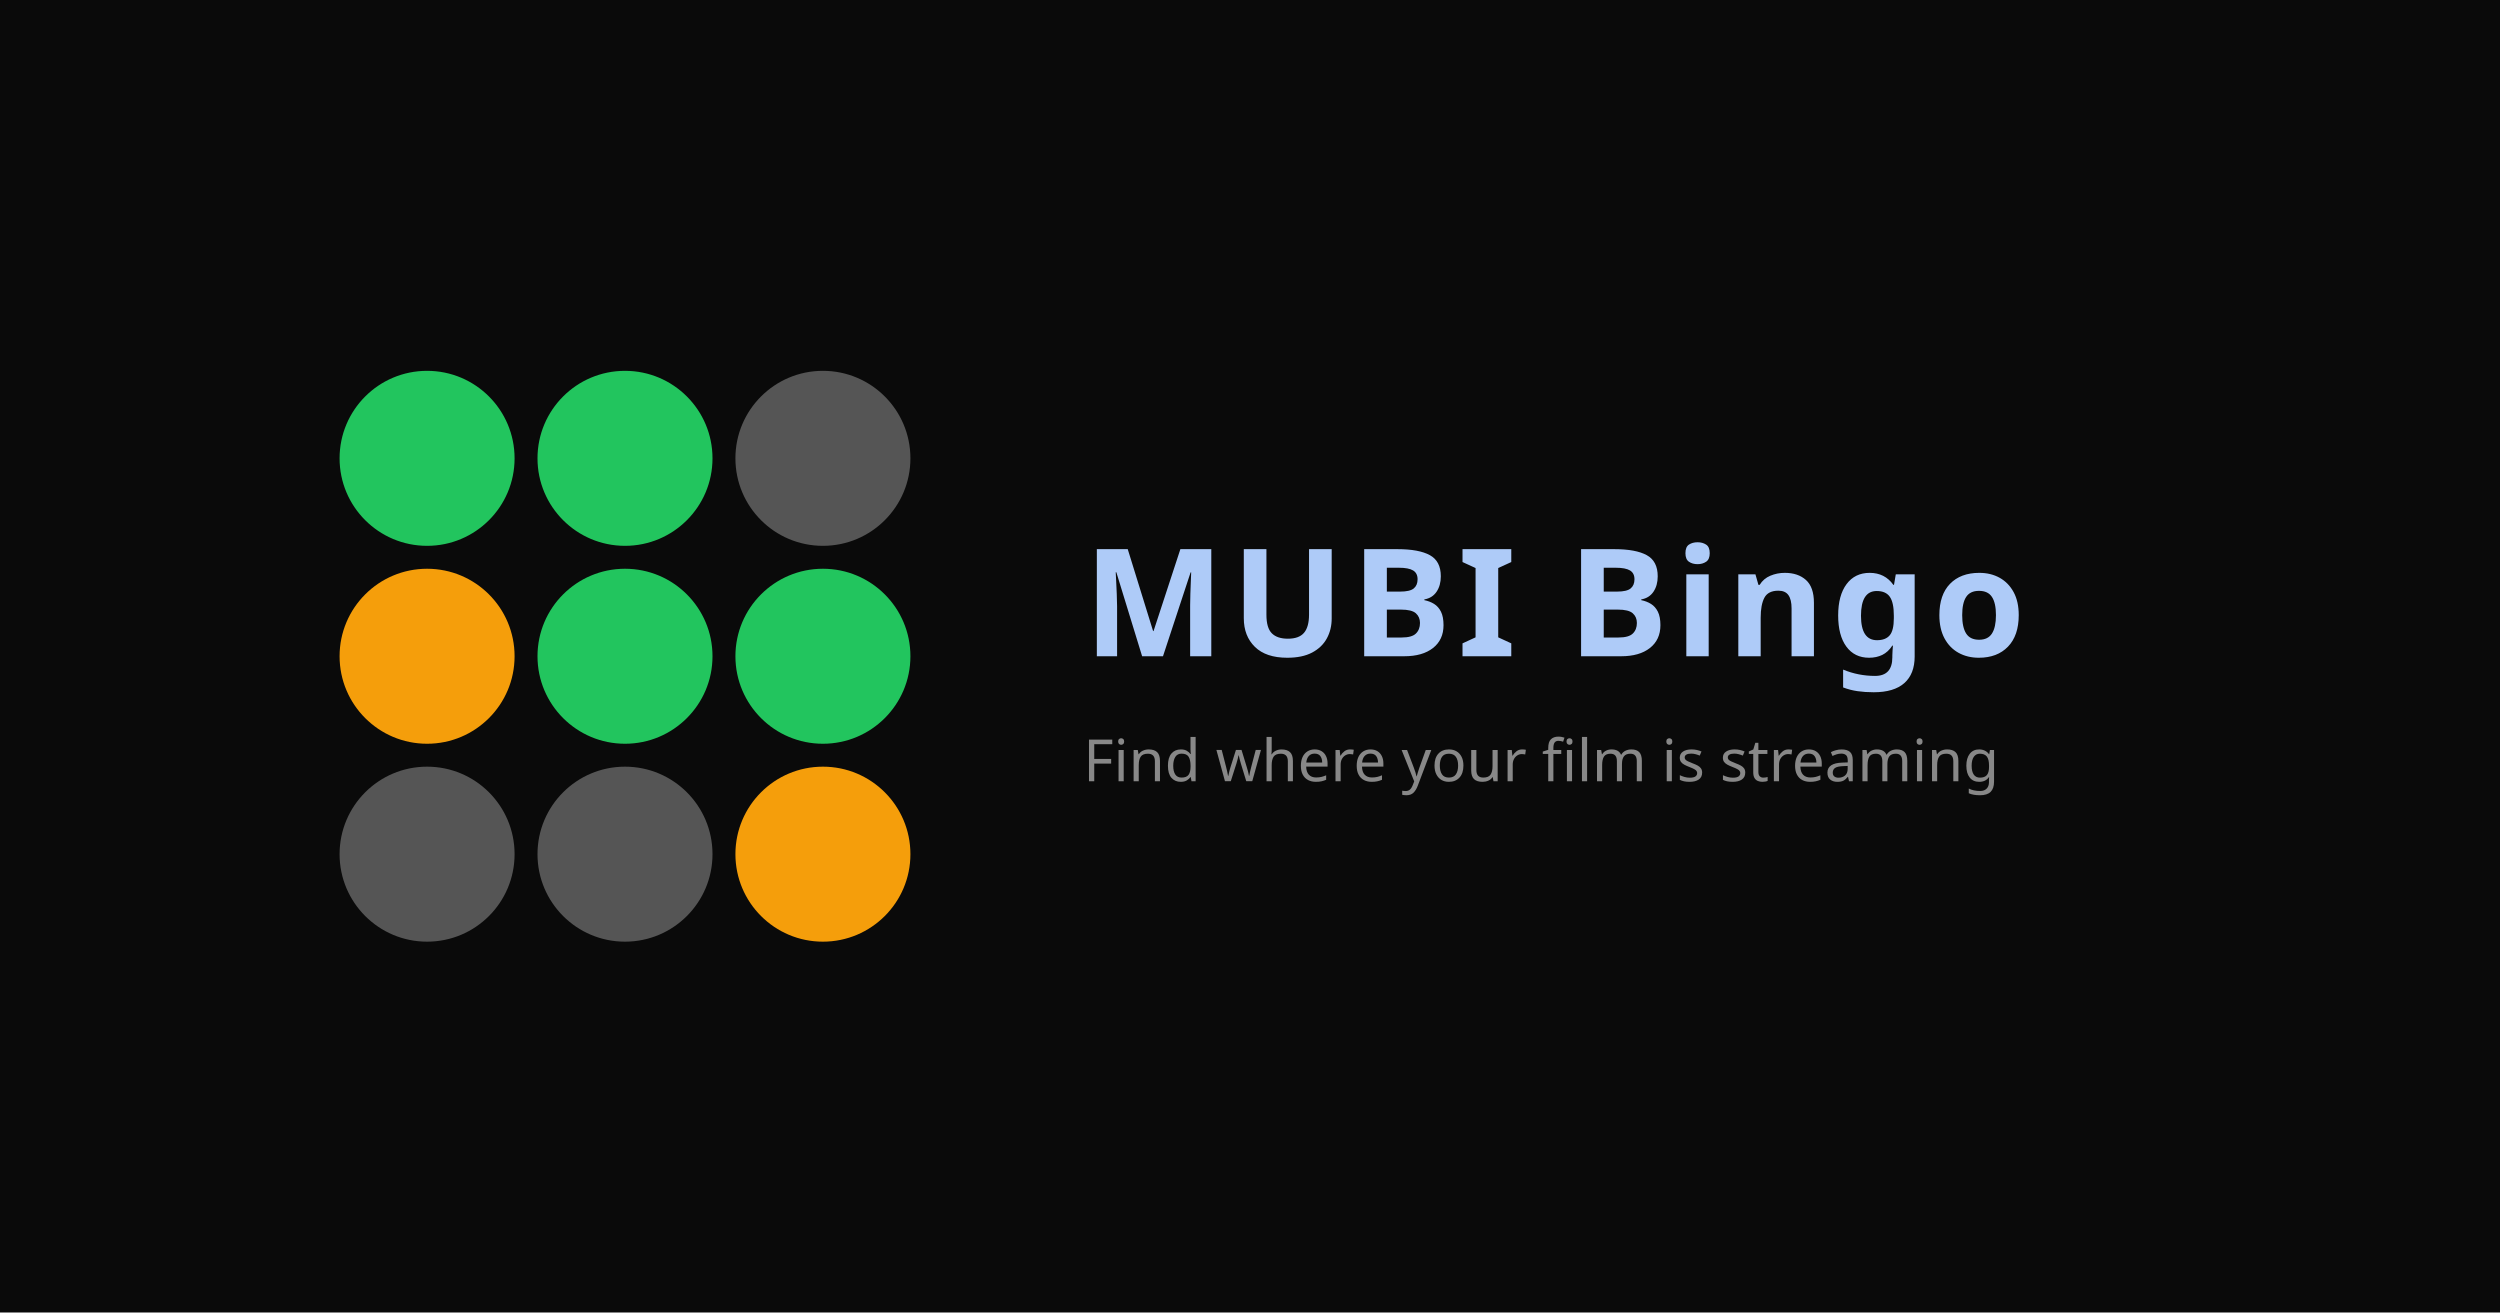
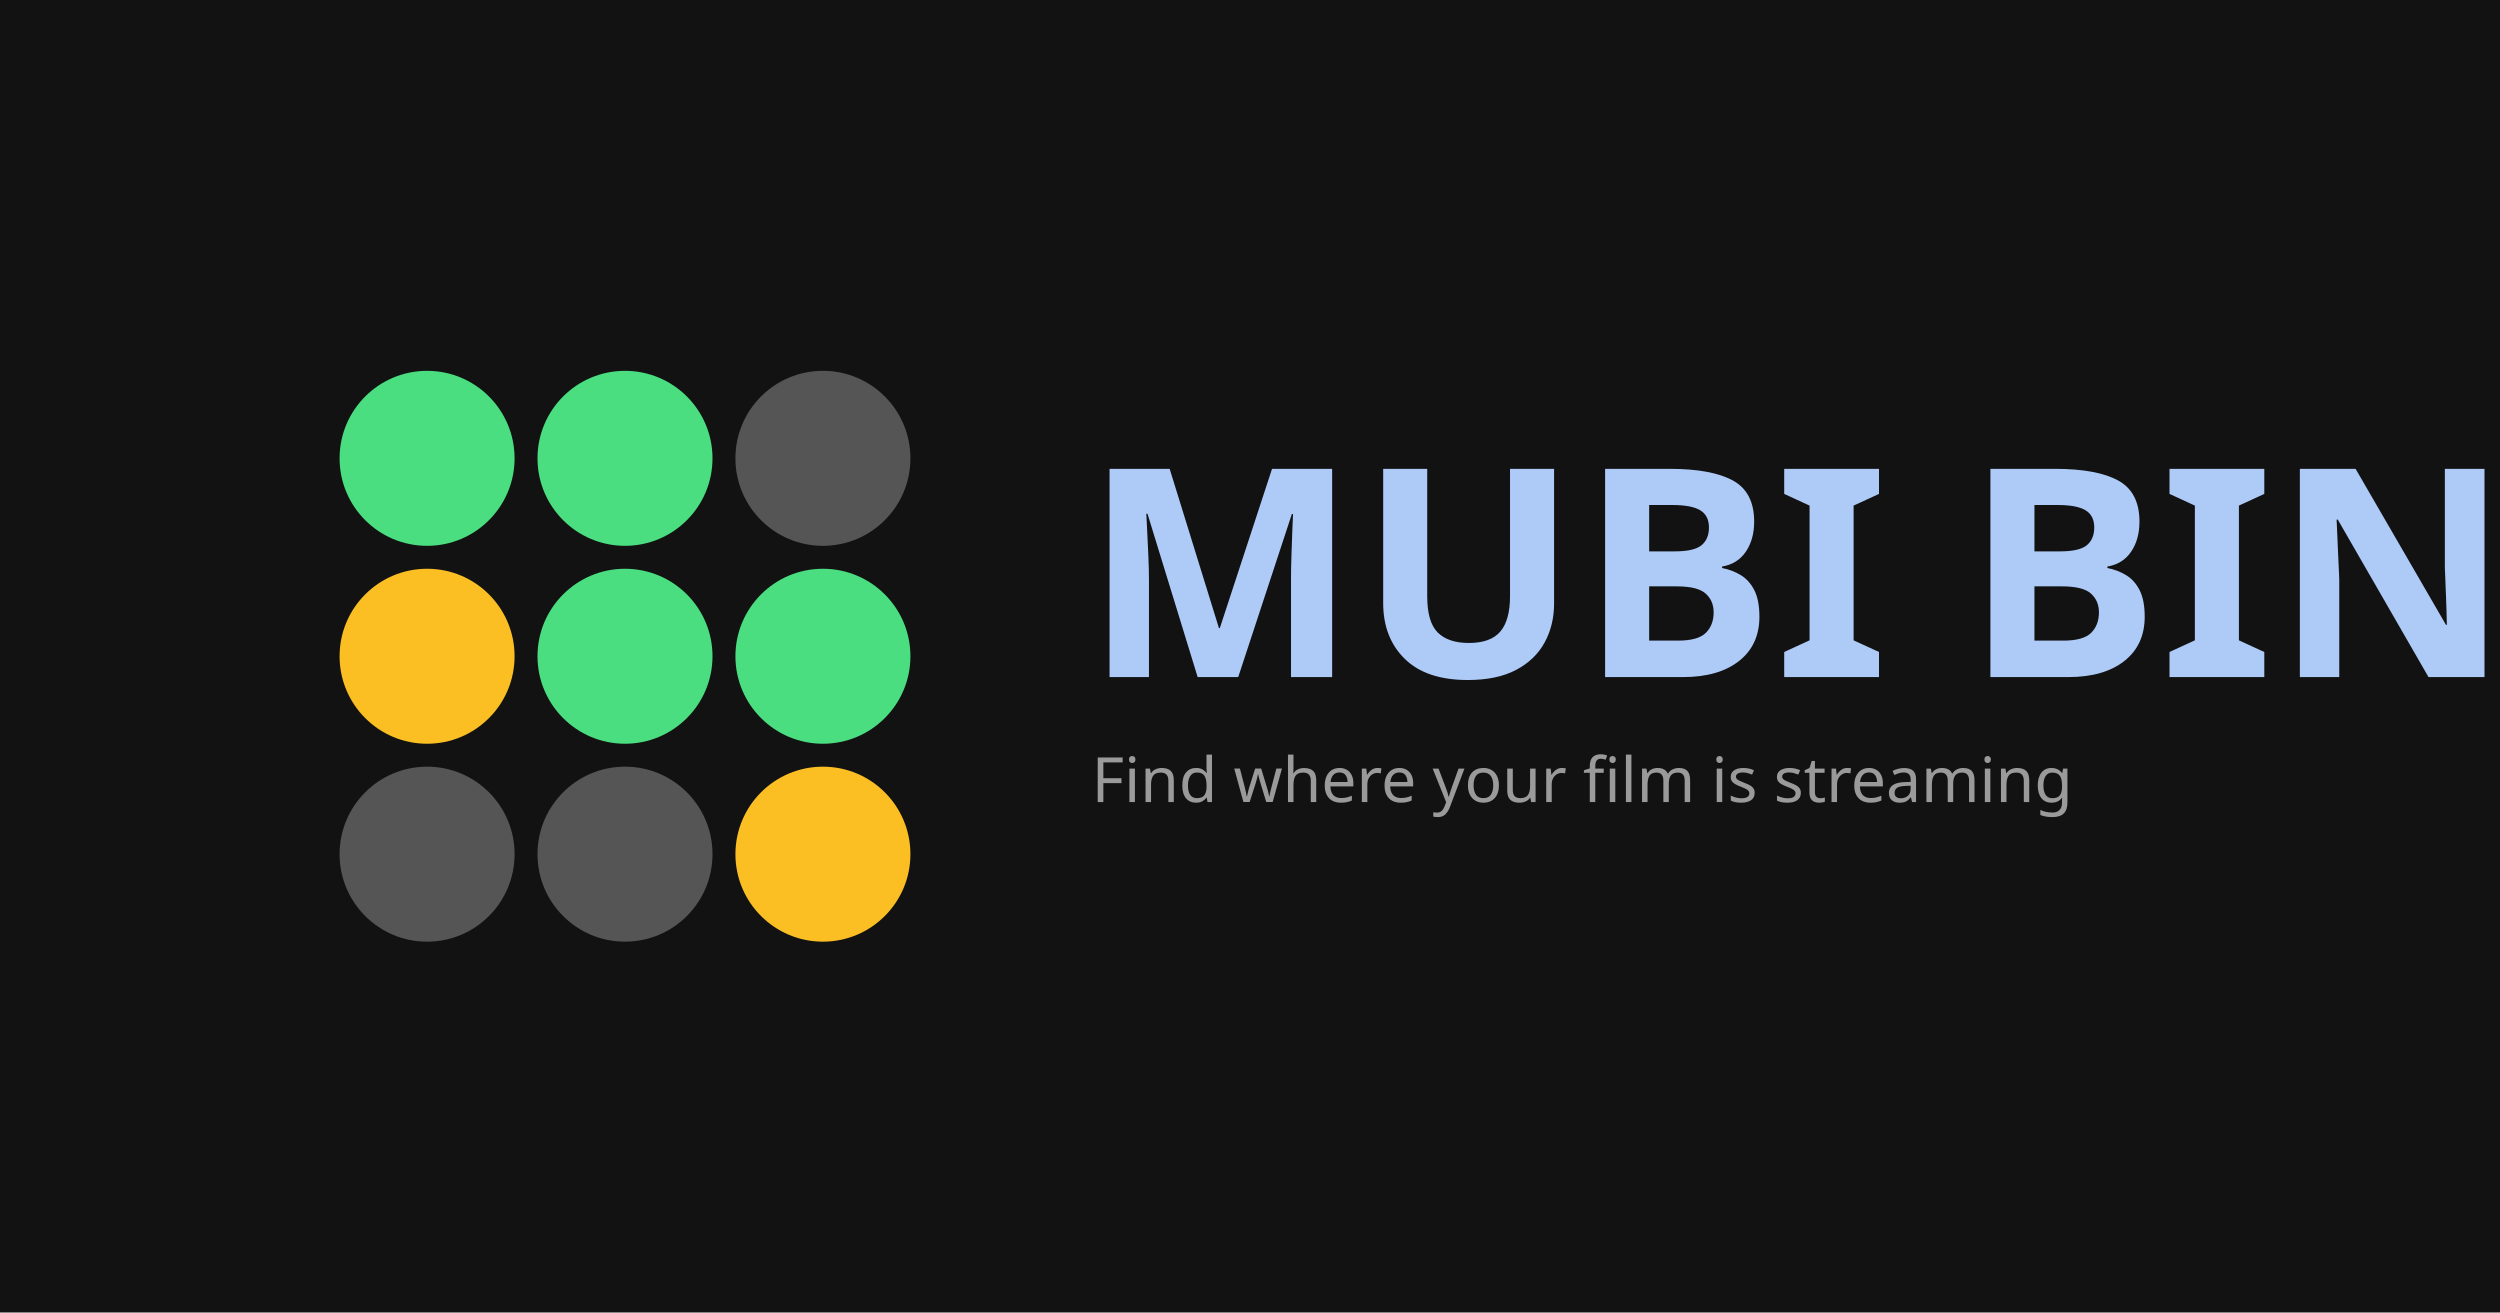
<svg xmlns="http://www.w3.org/2000/svg" viewBox="0 0 1200 630">
-   <rect width="1200" height="630" fill="#0a0a0a" />
+   <rect width="1200" height="630" fill="#121212" />
  <g transform="translate(205, 220)">
-     <circle cx="0" cy="0" r="42" fill="#22c55e" />
-     <circle cx="95" cy="0" r="42" fill="#22c55e" />
+     <circle cx="0" cy="0" r="42" fill="#4ade80" />
+     <circle cx="95" cy="0" r="42" fill="#4ade80" />
    <circle cx="190" cy="0" r="42" fill="#555" />
-     <circle cx="0" cy="95" r="42" fill="#f59e0b" />
-     <circle cx="95" cy="95" r="42" fill="#22c55e" />
-     <circle cx="190" cy="95" r="42" fill="#22c55e" />
+     <circle cx="0" cy="95" r="42" fill="#fbbf24" />
+     <circle cx="95" cy="95" r="42" fill="#4ade80" />
+     <circle cx="190" cy="95" r="42" fill="#4ade80" />
    <circle cx="0" cy="190" r="42" fill="#555" />
    <circle cx="95" cy="190" r="42" fill="#555" />
-     <circle cx="190" cy="190" r="42" fill="#f59e0b" />
+     <circle cx="190" cy="190" r="42" fill="#fbbf24" />
  </g>
-   <text x="520" y="315" font-family="Outfit, sans-serif" font-size="72" font-weight="700" fill="#aecbf8" letter-spacing="3">MUBI Bingo</text>
-   <text x="520" y="375" font-family="Outfit, sans-serif" font-size="28" fill="#888">Find where your film is streaming</text>
+   <text x="520" y="325" font-family="Archivo ExtraCondensed, Archivo, sans-serif" font-size="140" font-weight="800" fill="#aecbf8">MUBI BINGO</text>
+   <text x="524" y="385" font-family="Archivo, sans-serif" font-size="30" fill="#9a9a9a">Find where your film is streaming</text>
</svg>
